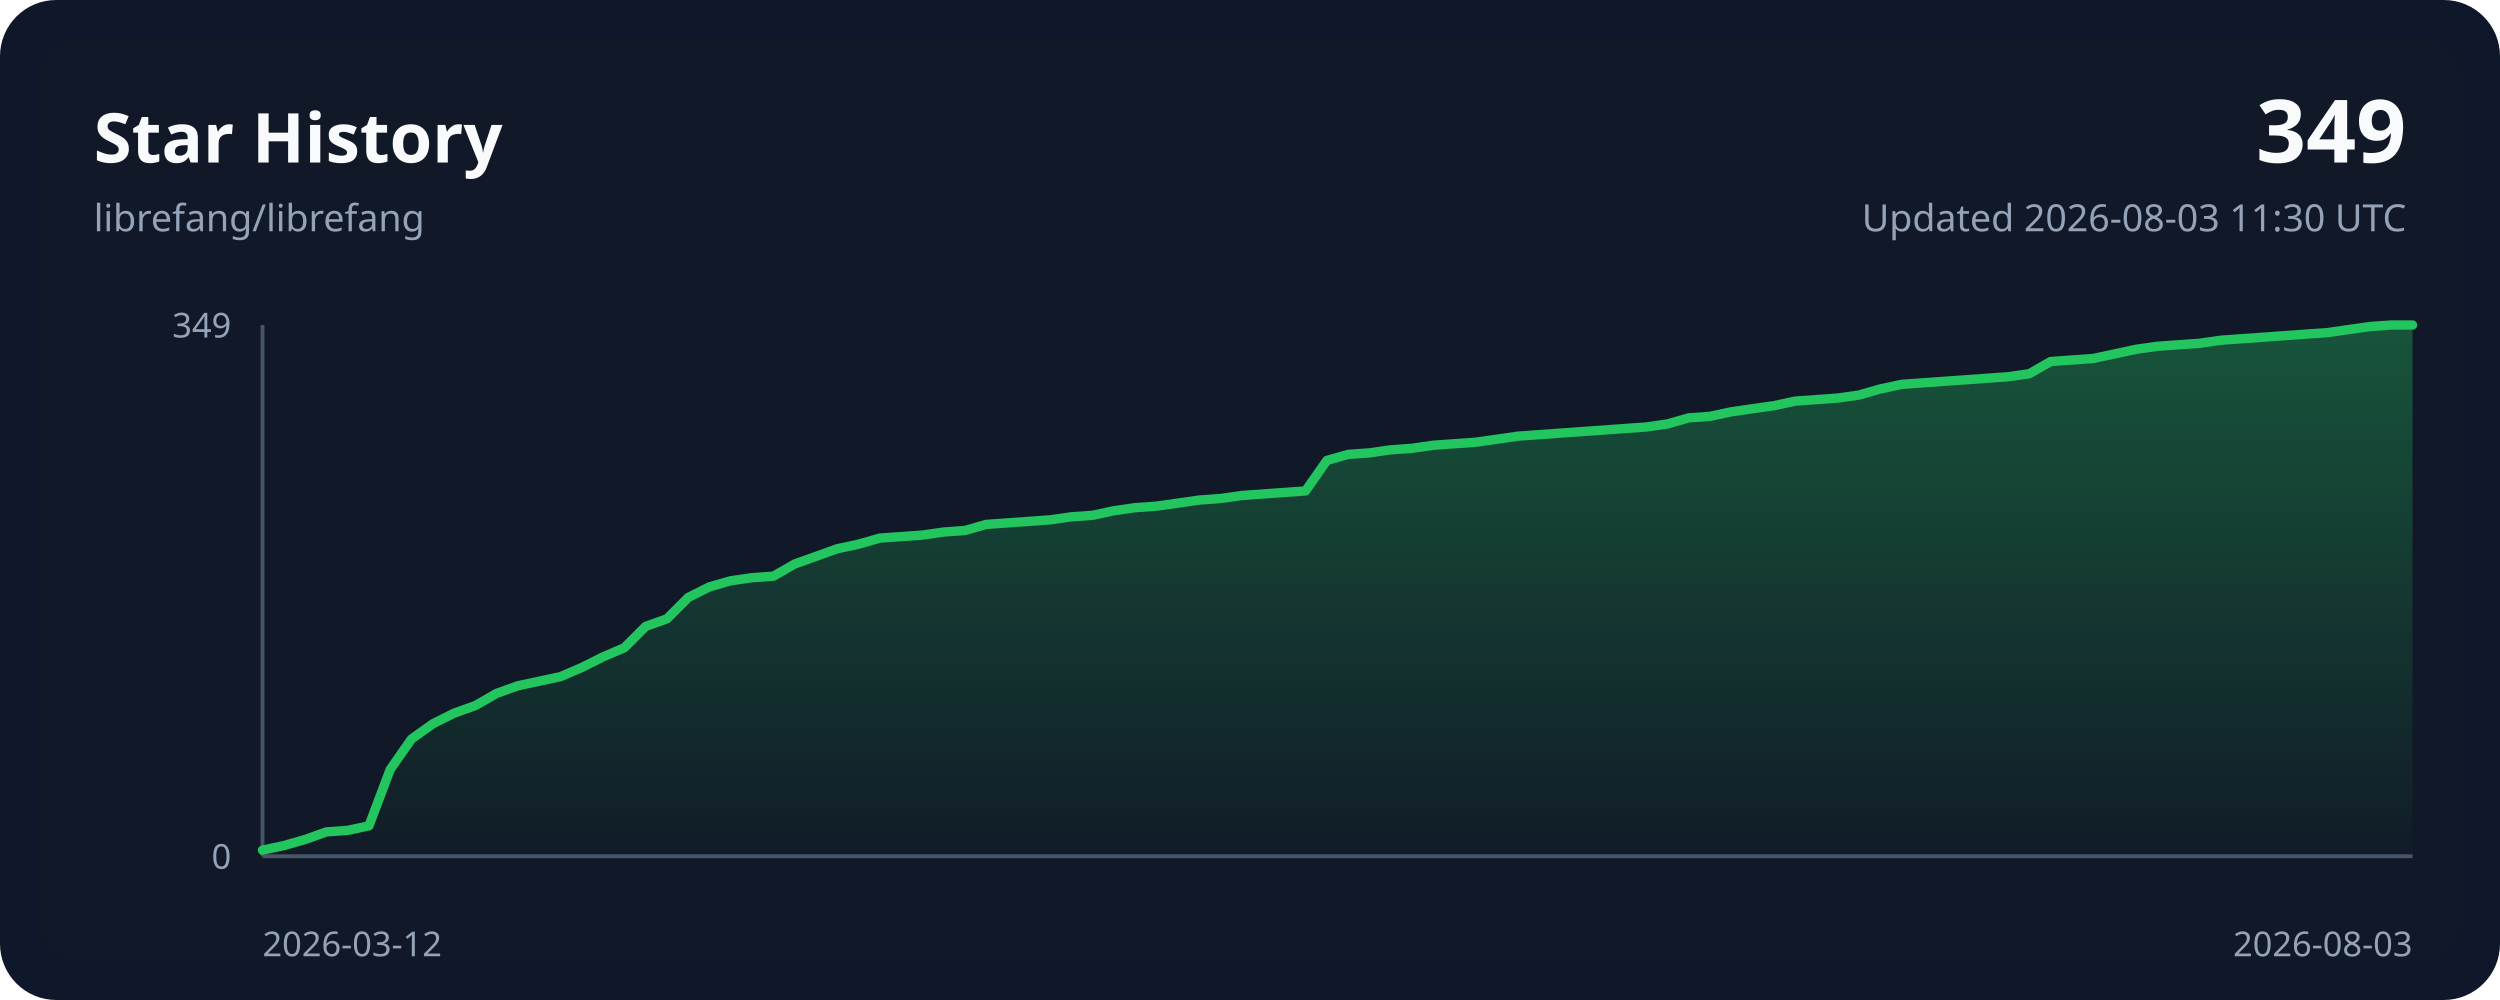
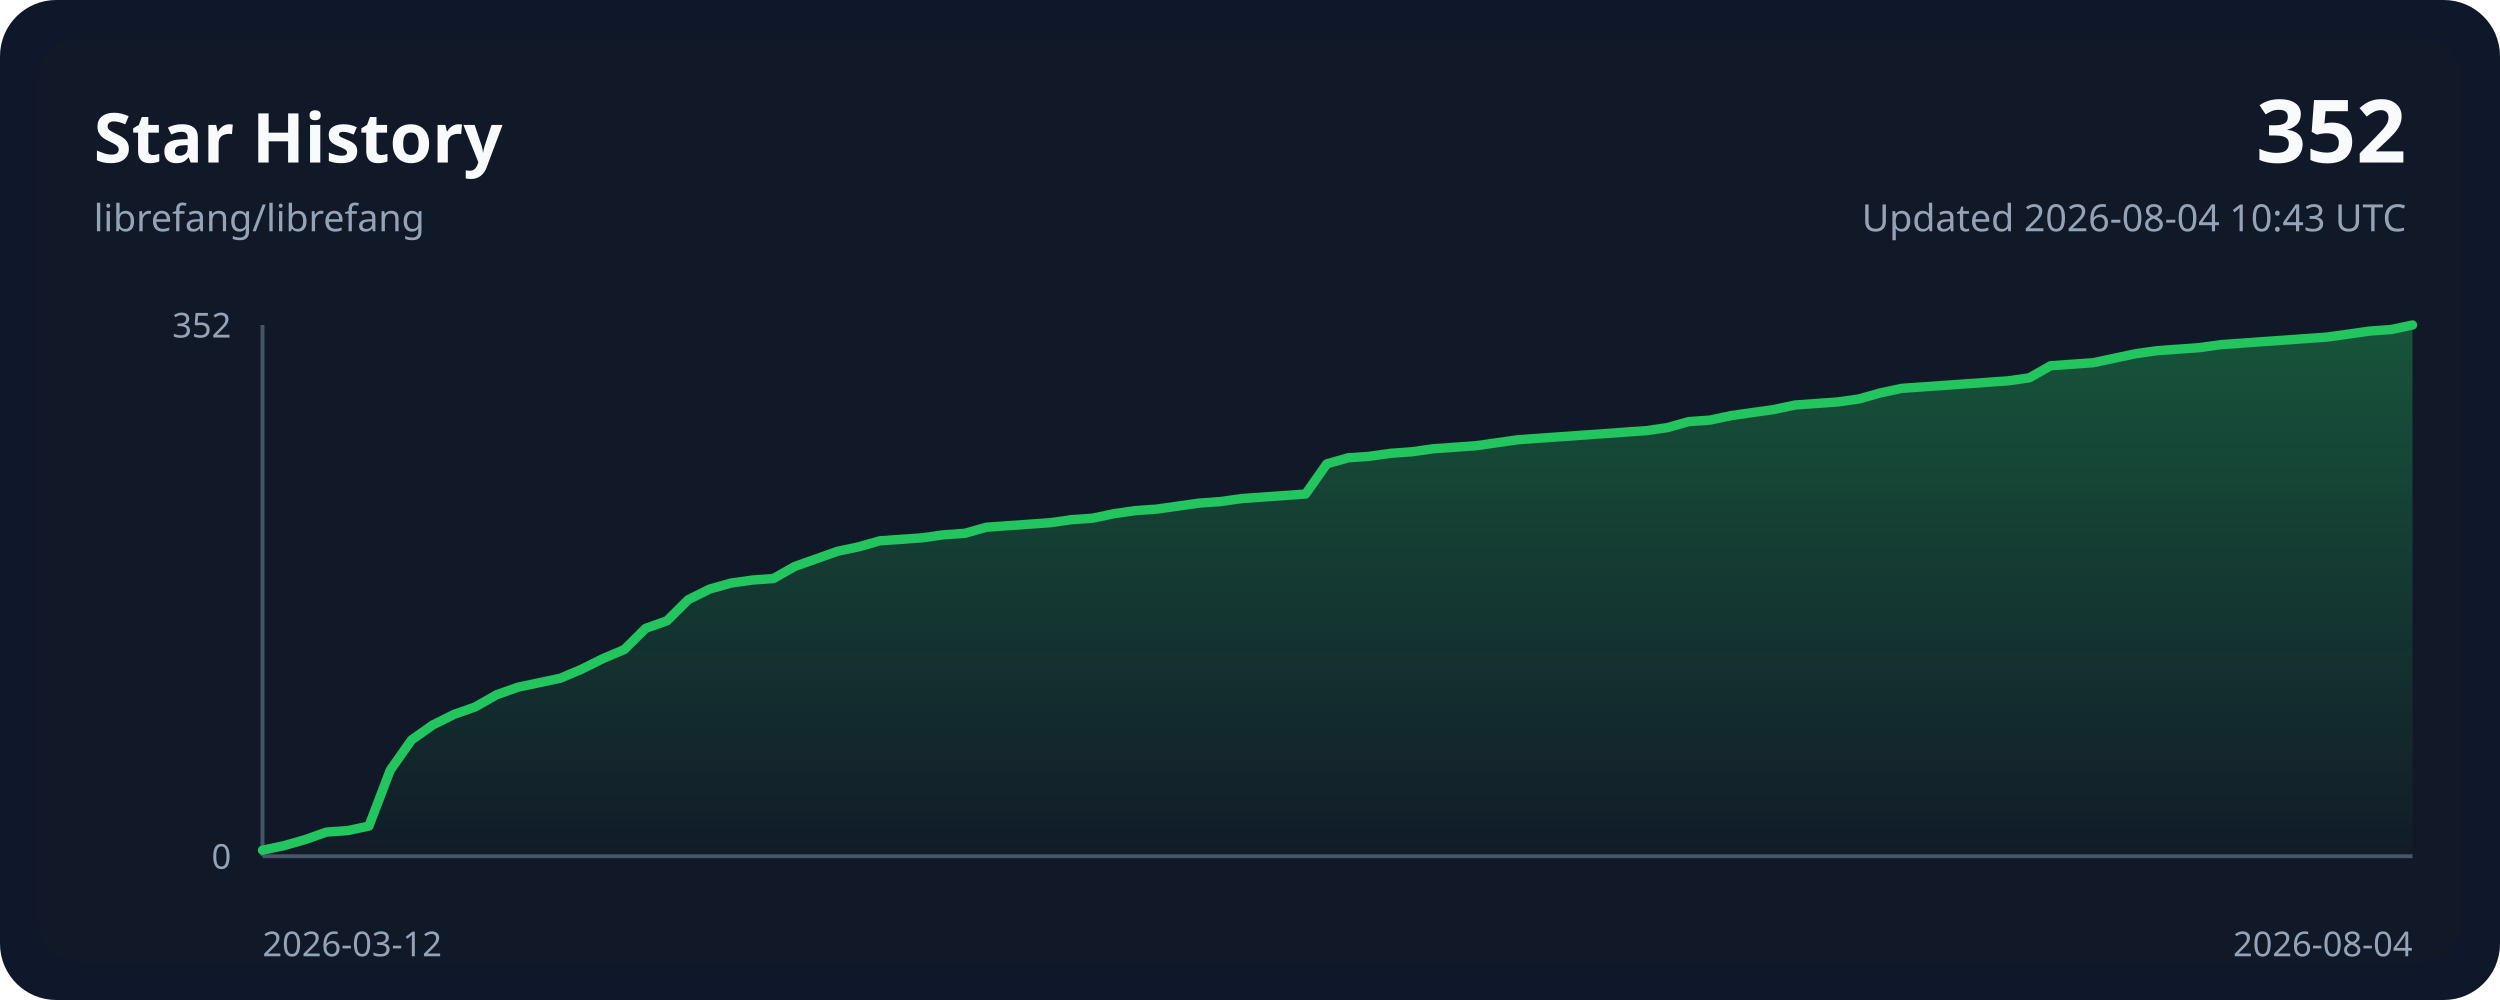
<svg xmlns="http://www.w3.org/2000/svg" width="800" height="320" viewBox="0 0 800 320" role="img">
  <style>
    .bg { fill: #0f172a; }
    .panel { fill: #111827; }
    .grid { stroke: #243244; stroke-width: 1; }
    .axis { stroke: #475569; stroke-width: 1.25; }
    .line { fill: none; stroke: #22c55e; stroke-width: 3; stroke-linecap: round; stroke-linejoin: round; }
    .area { fill: url(#areaGradient); }
    .title { font: 700 22px ui-sans-serif, system-ui, sans-serif; fill: #f8fafc; }
    .subtitle { font: 400 12px ui-sans-serif, system-ui, sans-serif; fill: #94a3b8; }
    .axis-label { font: 400 11px ui-sans-serif, system-ui, sans-serif; fill: #94a3b8; }
    .value { font: 700 28px ui-sans-serif, system-ui, sans-serif; fill: #f8fafc; }
  </style>
  <defs>
    <linearGradient id="areaGradient" x1="0" x2="0" y1="0" y2="1">
      <stop offset="0%" stop-color="#22c55e" stop-opacity="0.35" />
      <stop offset="100%" stop-color="#22c55e" stop-opacity="0.02" />
    </linearGradient>
  </defs>
  <rect width="800" height="320" rx="18" class="bg" />
  <rect x="12" y="12" width="776" height="296" rx="14" class="panel" />
  <text x="30" y="52" class="title">Star History</text>
  <text x="30" y="74" class="subtitle">librefang/librefang</text>
-   <text x="770" y="52" class="value" text-anchor="end">349</text>
-   <text x="770" y="74" class="subtitle" text-anchor="end">Updated 2026-08-03 11:30 UTC</text>
+   <text x="770" y="52" class="value" text-anchor="end">352</text>
+   <text x="770" y="74" class="subtitle" text-anchor="end">Updated 2026-08-04 10:43 UTC</text>
  <line x1="84" y1="274.00" x2="772.00" y2="274.00" class="axis" />
  <line x1="84" y1="104.00" x2="84" y2="274.00" class="axis" />
-   <path d="M 84.00,274.00 L 84.00,272.05 L 90.81,270.59 L 97.62,268.64 L 104.44,266.21 L 111.25,265.72 L 118.06,264.26 L 124.87,246.23 L 131.68,236.49 L 138.50,231.62 L 145.31,228.21 L 152.12,225.78 L 158.93,221.88 L 165.74,219.44 L 172.55,217.98 L 179.37,216.52 L 186.18,213.60 L 192.99,210.19 L 199.80,207.27 L 206.61,200.45 L 213.43,198.01 L 220.24,191.19 L 227.05,187.78 L 233.86,185.83 L 240.67,184.86 L 247.49,184.37 L 254.30,180.48 L 261.11,178.04 L 267.92,175.60 L 274.73,174.14 L 281.54,172.19 L 288.36,171.71 L 295.17,171.22 L 301.98,170.25 L 308.79,169.76 L 315.60,167.81 L 322.42,167.32 L 329.23,166.84 L 336.04,166.35 L 342.85,165.38 L 349.66,164.89 L 356.48,163.43 L 363.29,162.45 L 370.10,161.97 L 376.91,160.99 L 383.72,160.02 L 390.53,159.53 L 397.35,158.56 L 404.16,158.07 L 410.97,157.58 L 417.78,157.09 L 424.59,147.35 L 431.41,145.40 L 438.22,144.92 L 445.03,143.94 L 451.84,143.46 L 458.65,142.48 L 465.47,141.99 L 472.28,141.51 L 479.09,140.53 L 485.90,139.56 L 492.71,139.07 L 499.52,138.58 L 506.34,138.10 L 513.15,137.61 L 519.96,137.12 L 526.77,136.64 L 533.58,135.66 L 540.40,133.71 L 547.21,133.23 L 554.02,131.77 L 560.83,130.79 L 567.64,129.82 L 574.46,128.36 L 581.27,127.87 L 588.08,127.38 L 594.89,126.41 L 601.70,124.46 L 608.51,123.00 L 615.33,122.51 L 622.14,122.02 L 628.95,121.54 L 635.76,121.05 L 642.57,120.56 L 649.39,119.59 L 656.20,115.69 L 663.01,115.20 L 669.82,114.72 L 676.63,113.26 L 683.45,111.79 L 690.26,110.82 L 697.07,110.33 L 703.88,109.85 L 710.69,108.87 L 717.50,108.38 L 724.32,107.90 L 731.13,107.41 L 737.94,106.92 L 744.75,106.44 L 751.56,105.46 L 758.38,104.49 L 765.19,104.00 L 772.00,104.00 L 772.00,274.00 Z" class="area" />
-   <polyline points="84.00,272.05 90.81,270.59 97.62,268.64 104.44,266.21 111.25,265.72 118.06,264.26 124.87,246.23 131.68,236.49 138.50,231.62 145.31,228.21 152.12,225.78 158.93,221.88 165.74,219.44 172.55,217.98 179.37,216.52 186.18,213.60 192.99,210.19 199.80,207.27 206.61,200.45 213.43,198.01 220.24,191.19 227.05,187.78 233.86,185.83 240.67,184.86 247.49,184.37 254.30,180.48 261.11,178.04 267.92,175.60 274.73,174.14 281.54,172.19 288.36,171.71 295.17,171.22 301.98,170.25 308.79,169.76 315.60,167.81 322.42,167.32 329.23,166.84 336.04,166.35 342.85,165.38 349.66,164.89 356.48,163.43 363.29,162.45 370.10,161.97 376.91,160.99 383.72,160.02 390.53,159.53 397.35,158.56 404.16,158.07 410.97,157.58 417.78,157.09 424.59,147.35 431.41,145.40 438.22,144.92 445.03,143.94 451.84,143.46 458.65,142.48 465.47,141.99 472.28,141.51 479.09,140.53 485.90,139.56 492.71,139.07 499.52,138.58 506.34,138.10 513.15,137.61 519.96,137.12 526.77,136.64 533.58,135.66 540.40,133.71 547.21,133.23 554.02,131.77 560.83,130.79 567.64,129.82 574.46,128.36 581.27,127.87 588.08,127.38 594.89,126.41 601.70,124.46 608.51,123.00 615.33,122.51 622.14,122.02 628.95,121.54 635.76,121.05 642.57,120.56 649.39,119.59 656.20,115.69 663.01,115.20 669.82,114.72 676.63,113.26 683.45,111.79 690.26,110.82 697.07,110.33 703.88,109.85 710.69,108.87 717.50,108.38 724.32,107.90 731.13,107.41 737.94,106.92 744.75,106.44 751.56,105.46 758.38,104.49 765.19,104.00 772.00,104.00" class="line" />
+   <path d="M 84.00,274.00 L 84.00,272.07 L 90.81,270.62 L 97.62,268.69 L 104.44,266.27 L 111.25,265.79 L 118.06,264.34 L 124.87,246.47 L 131.68,236.81 L 138.50,231.98 L 145.31,228.60 L 152.12,226.19 L 158.93,222.32 L 165.74,219.91 L 172.55,218.46 L 179.37,217.01 L 186.18,214.11 L 192.99,210.73 L 199.80,207.84 L 206.61,201.07 L 213.43,198.66 L 220.24,191.90 L 227.05,188.52 L 233.86,186.59 L 240.67,185.62 L 247.49,185.14 L 254.30,181.27 L 261.11,178.86 L 267.92,176.44 L 274.73,174.99 L 281.54,173.06 L 288.36,172.58 L 295.17,172.10 L 301.98,171.13 L 308.79,170.65 L 315.60,168.72 L 322.42,168.23 L 329.23,167.75 L 336.04,167.27 L 342.85,166.30 L 349.66,165.82 L 356.48,164.37 L 363.29,163.40 L 370.10,162.92 L 376.91,161.95 L 383.72,160.99 L 390.53,160.51 L 397.35,159.54 L 404.16,159.06 L 410.97,158.57 L 417.78,158.09 L 424.59,148.43 L 431.41,146.50 L 438.22,146.02 L 445.03,145.05 L 451.84,144.57 L 458.65,143.60 L 465.47,143.12 L 472.28,142.64 L 479.09,141.67 L 485.90,140.70 L 492.71,140.22 L 499.52,139.74 L 506.34,139.26 L 513.15,138.77 L 519.96,138.29 L 526.77,137.81 L 533.58,136.84 L 540.40,134.91 L 547.21,134.43 L 554.02,132.98 L 560.83,132.01 L 567.64,131.05 L 574.46,129.60 L 581.27,129.11 L 588.08,128.63 L 594.89,127.66 L 601.70,125.73 L 608.51,124.28 L 615.33,123.80 L 622.14,123.32 L 628.95,122.84 L 635.76,122.35 L 642.57,121.87 L 649.39,120.90 L 656.20,117.04 L 663.01,116.56 L 669.82,116.07 L 676.63,114.62 L 683.45,113.18 L 690.26,112.21 L 697.07,111.73 L 703.88,111.24 L 710.69,110.28 L 717.50,109.80 L 724.32,109.31 L 731.13,108.83 L 737.94,108.35 L 744.75,107.86 L 751.56,106.90 L 758.38,105.93 L 765.19,105.45 L 772.00,104.00 L 772.00,274.00 Z" class="area" />
+   <polyline points="84.00,272.07 90.81,270.62 97.62,268.69 104.44,266.27 111.25,265.79 118.06,264.34 124.87,246.47 131.68,236.81 138.50,231.98 145.31,228.60 152.12,226.19 158.93,222.32 165.74,219.91 172.55,218.46 179.37,217.01 186.18,214.11 192.99,210.73 199.80,207.84 206.61,201.07 213.43,198.66 220.24,191.90 227.05,188.52 233.86,186.59 240.67,185.62 247.49,185.14 254.30,181.27 261.11,178.86 267.92,176.44 274.73,174.99 281.54,173.06 288.36,172.58 295.17,172.10 301.98,171.13 308.79,170.65 315.60,168.72 322.42,168.23 329.23,167.75 336.04,167.27 342.85,166.30 349.66,165.82 356.48,164.37 363.29,163.40 370.10,162.92 376.91,161.95 383.72,160.99 390.53,160.51 397.35,159.54 404.16,159.06 410.97,158.57 417.78,158.09 424.59,148.43 431.41,146.50 438.22,146.02 445.03,145.05 451.84,144.57 458.65,143.60 465.47,143.12 472.28,142.64 479.09,141.67 485.90,140.70 492.71,140.22 499.52,139.74 506.34,139.26 513.15,138.77 519.96,138.29 526.77,137.81 533.58,136.84 540.40,134.91 547.21,134.43 554.02,132.98 560.83,132.01 567.64,131.05 574.46,129.60 581.27,129.11 588.08,128.63 594.89,127.66 601.70,125.73 608.51,124.28 615.33,123.80 622.14,123.32 628.95,122.84 635.76,122.35 642.57,121.87 649.39,120.90 656.20,117.04 663.01,116.56 669.82,116.07 676.63,114.62 683.45,113.18 690.26,112.21 697.07,111.73 703.88,111.24 710.69,110.28 717.50,109.80 724.32,109.31 731.13,108.83 737.94,108.35 744.75,107.86 751.56,106.90 758.38,105.93 765.19,105.45 772.00,104.00" class="line" />
  <text x="84" y="306" class="axis-label" text-anchor="start">2026-03-12</text>
-   <text x="772.00" y="306" class="axis-label" text-anchor="end">2026-08-03</text>
-   <text x="74" y="108.00" class="axis-label" text-anchor="end">349</text>
+   <text x="772.00" y="306" class="axis-label" text-anchor="end">2026-08-04</text>
+   <text x="74" y="108.00" class="axis-label" text-anchor="end">352</text>
  <text x="74" y="278.00" class="axis-label" text-anchor="end">0</text>
</svg>
